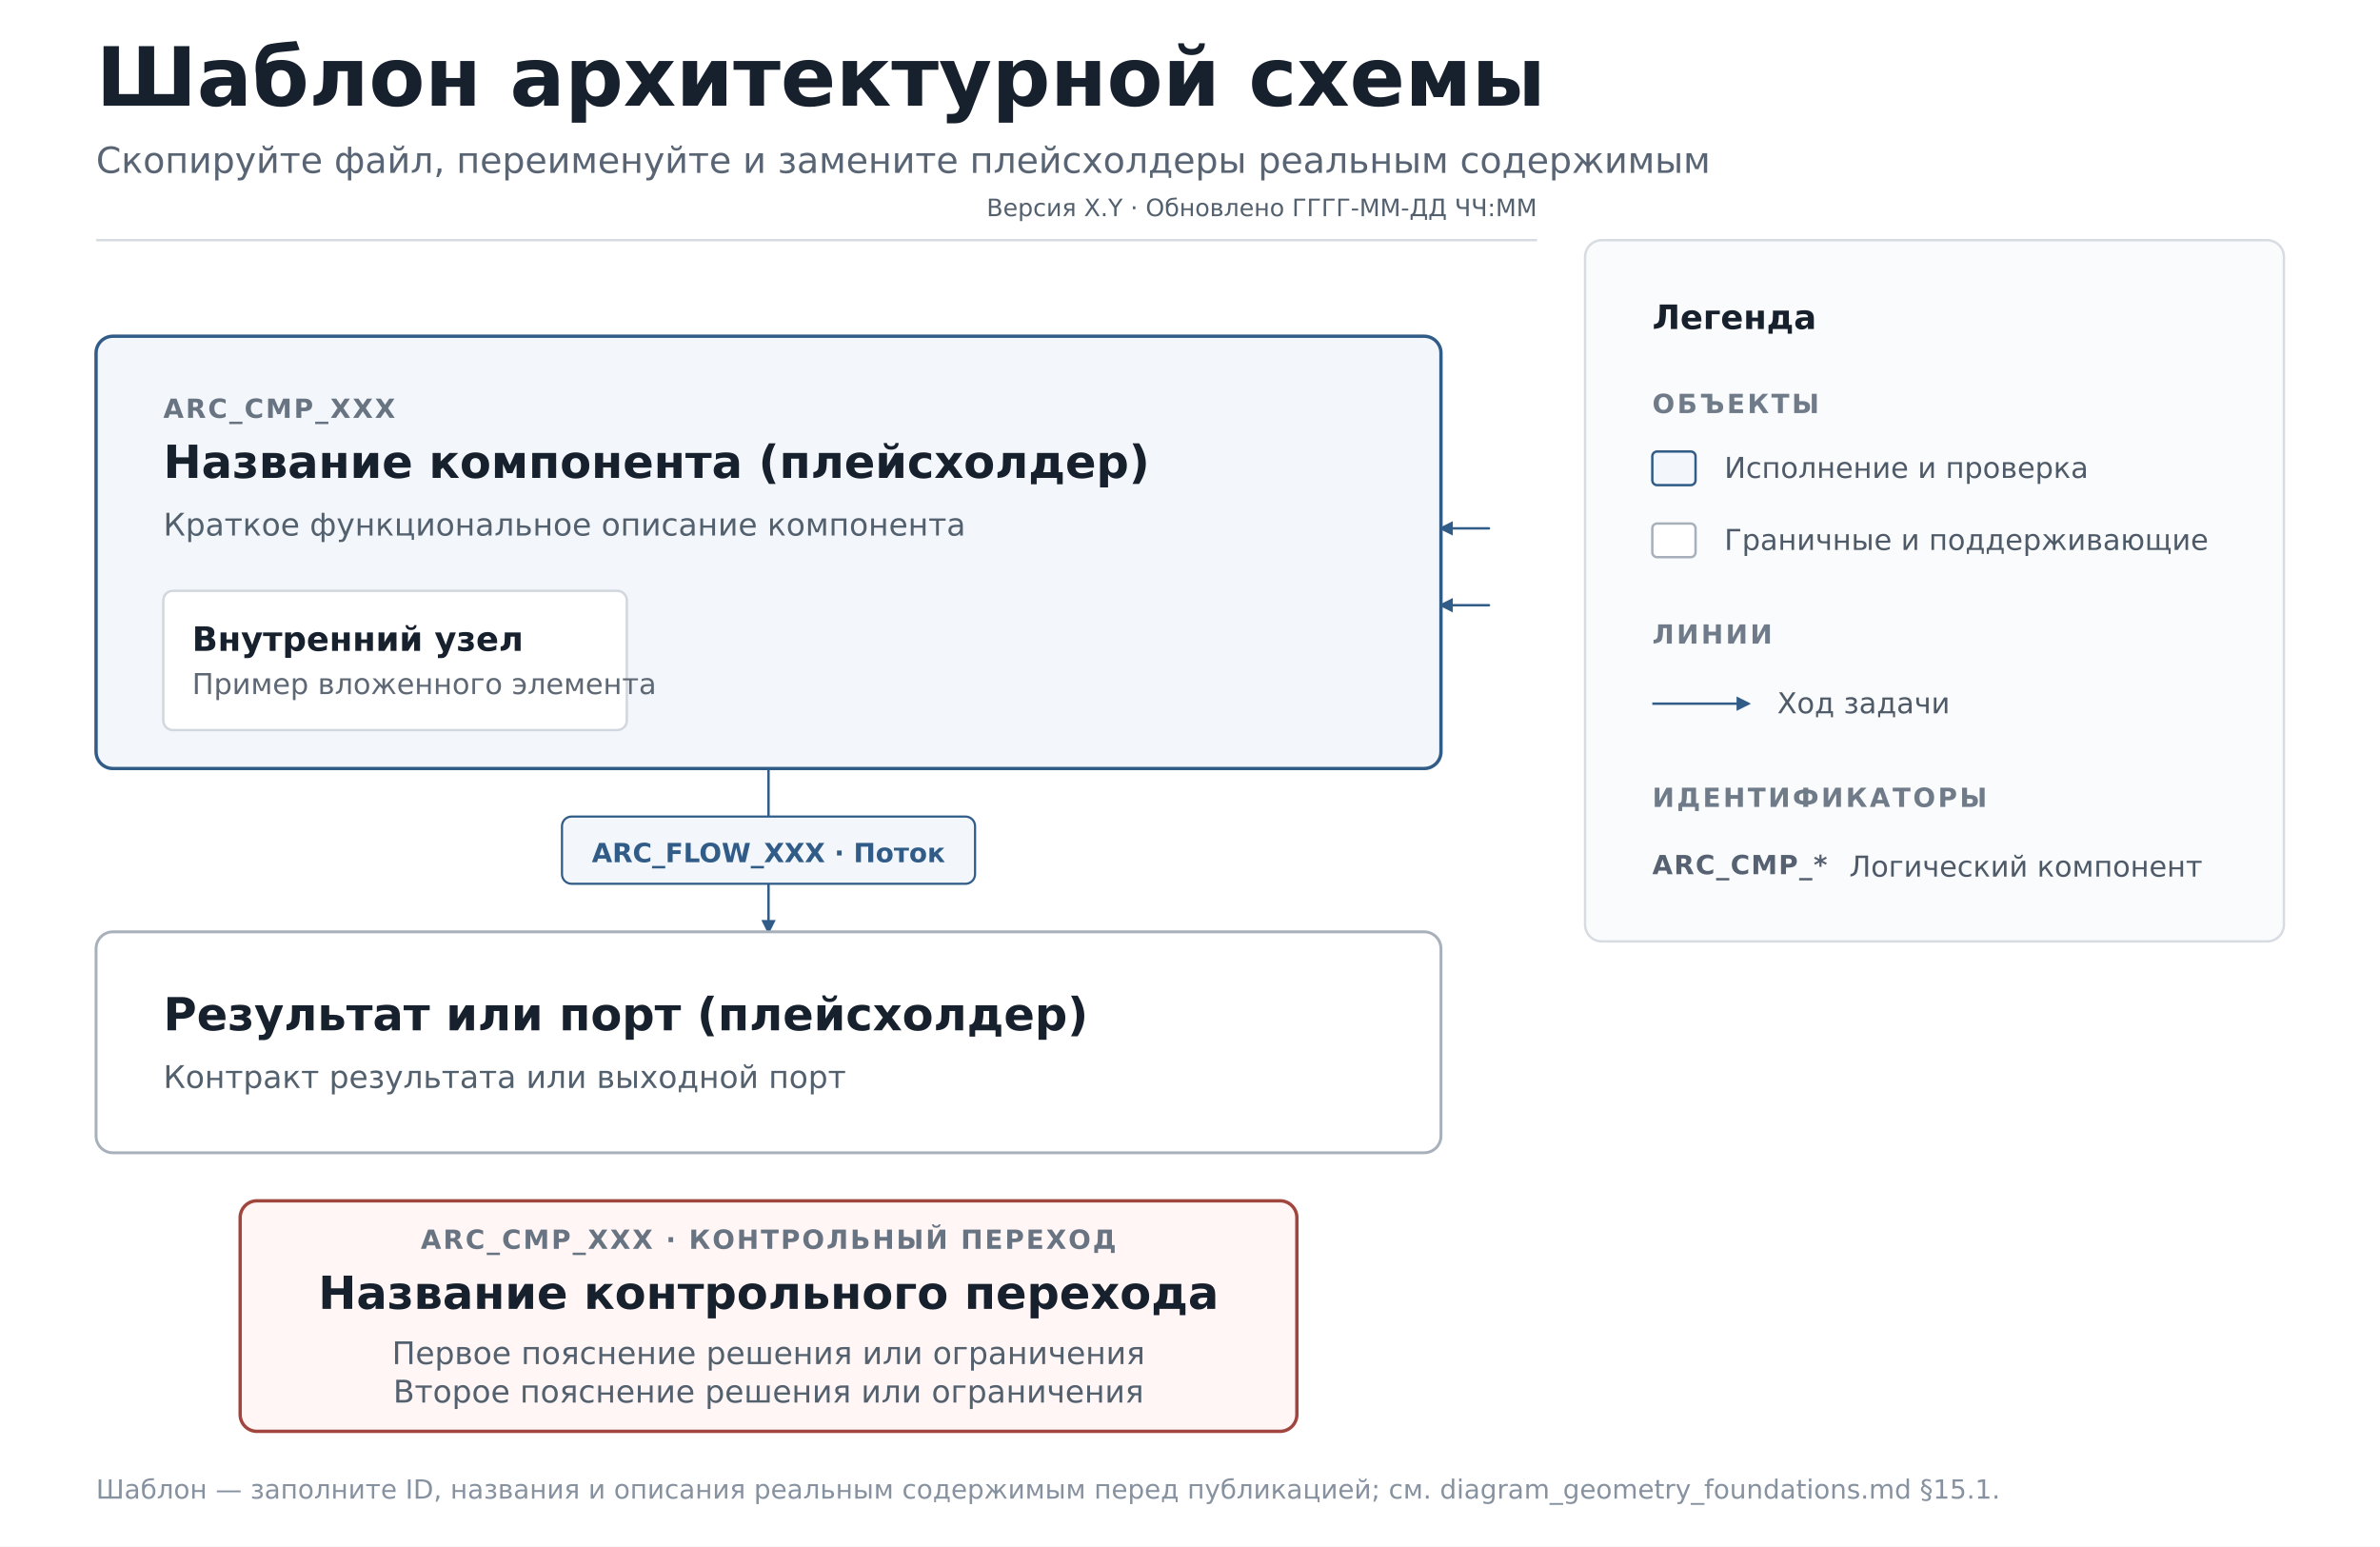
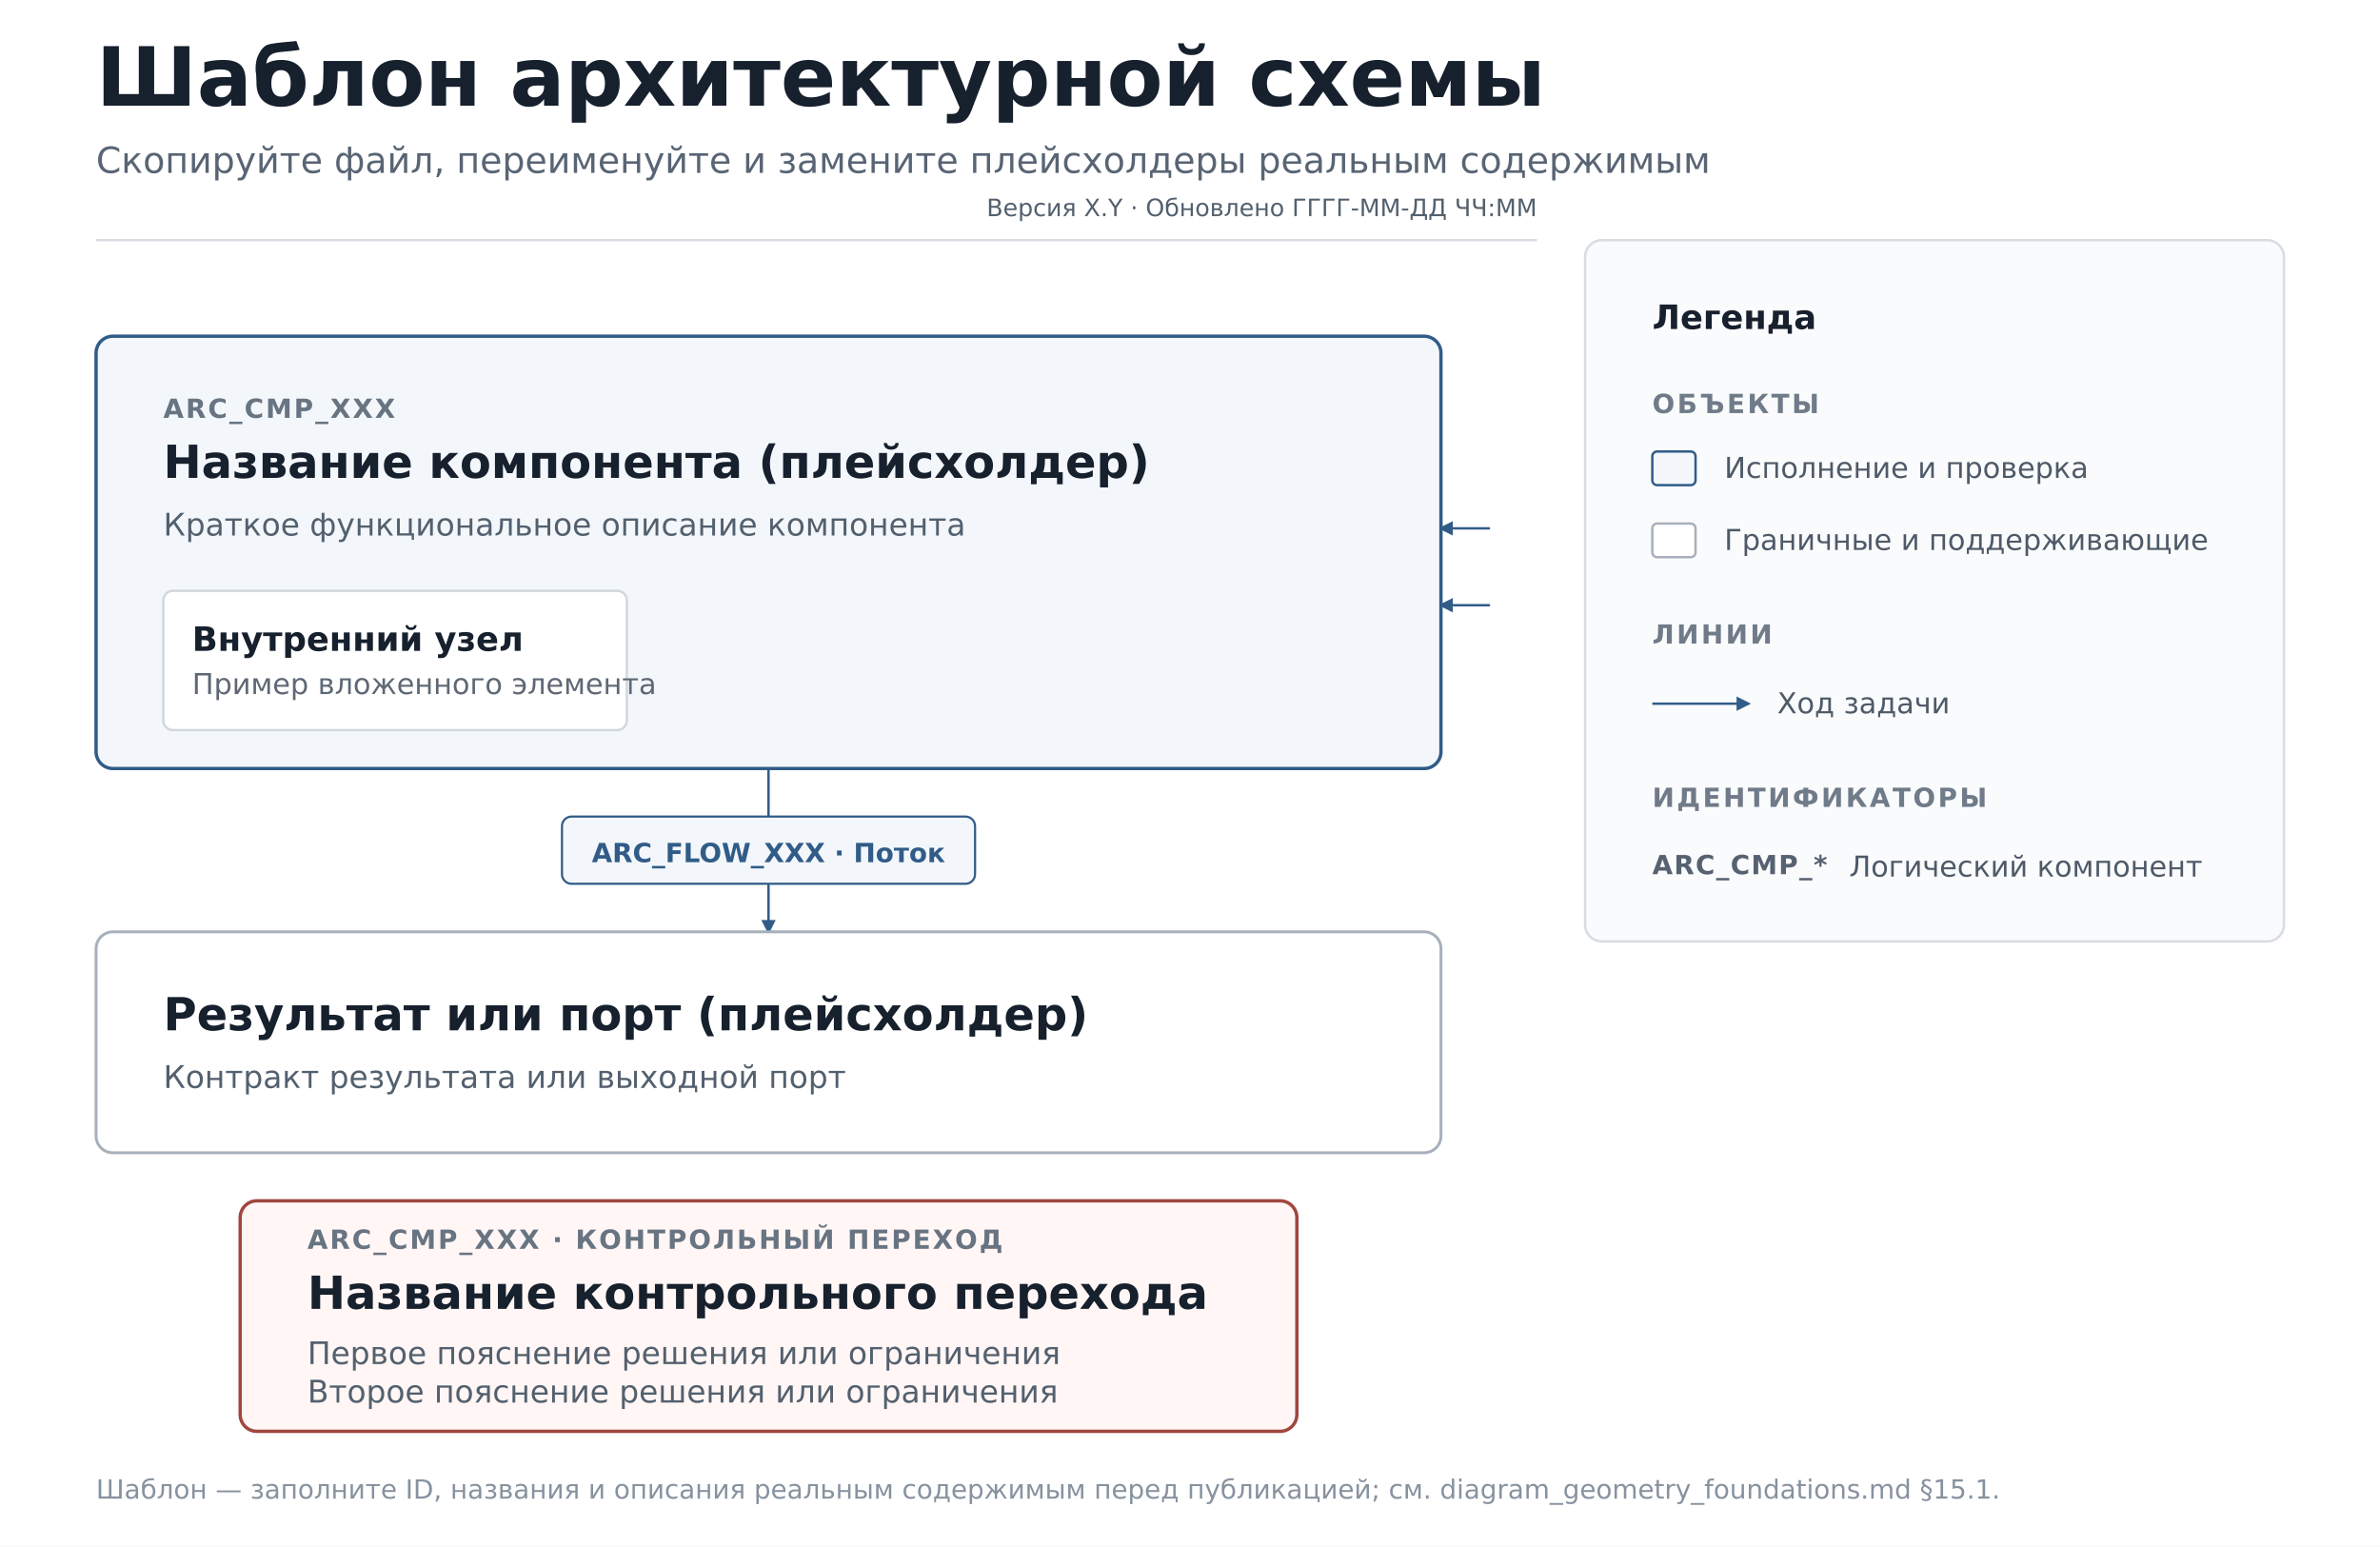
<svg xmlns="http://www.w3.org/2000/svg" width="991" height="644" viewBox="0 0 991 644" role="img" aria-labelledby="title desc" data-diagram-kind="architecture">
  <defs>
    <marker id="arrow-main" viewBox="0 0 10 10" refX="8.2" refY="5" markerWidth="6" markerHeight="6" orient="auto-start-reverse">
      <path d="M0 0L10 5L0 10Z" fill="#315C88" />
    </marker>
    <style>
      text { font-family: "DejaVu Sans", sans-serif; fill: #17202D; }
      .title { font-size: 34px; font-weight: 600; }
      .subtitle { font-size: 15px; font-weight: 400; fill: #596574; }
      .component-id { font-size: 11px; font-weight: 600; letter-spacing: 0.8px; fill: #687482; }
      .component-title { font-size: 19px; font-weight: 600; }
      .component-text { font-size: 13px; font-weight: 400; fill: #53606E; }
      .nested-title { font-size: 14px; font-weight: 600; }
      .nested-text { font-size: 12px; font-weight: 400; fill: #5E6875; }
      .flow-text { font-size: 11px; font-weight: 600; fill: #315C88; }
      .legend { font-size: 12px; font-weight: 500; fill: #4E5A68; }
      .legend-section { font-size: 11px; font-weight: 700; letter-spacing: 1px; fill: #707B89; }
      .legend-id { font-size: 11px; font-weight: 600; letter-spacing: 0.5px; fill: #566271; }
      .legend-heading { font-size: 14px; font-weight: 600; }
      .template-note { font-size: 11px; font-weight: 400; fill: #8792A0; }
      .gate-note { font-size: 10px; font-weight: 500; fill: #53606E; }
      .execution-card { fill: #F3F7FB; stroke: #315C88; stroke-width: 1.4; }
      .control-card { fill: #FFF6F5; stroke: #A1463F; stroke-width: 1.4; }
      .neutral-card { fill: #FFFFFF; stroke: #A7B0BB; stroke-width: 1.2; }
      .inner-card { fill: #FFFFFF; stroke: #D1D7DE; stroke-width: 1; }
      .flow-label-blue { fill: #F3F7FB; stroke: #315C88; stroke-width: 0.9; }
      .main-line { fill: none; stroke: #315C88; stroke-width: 1; stroke-linecap: round; stroke-linejoin: round; marker-end: url(#arrow-main); }
    </style>
    <g id="template-multiline-label-reference">
      <path id="template-multiline-flow" class="main-line" d="M100 -20V0" data-shared-route="true" data-route="direct" />
      <rect id="template-flow-label-multiline" x="20" y="0" width="160" height="44" rx="4" class="flow-label-blue" data-connector-ref="template-multiline-flow" data-layout="flow-label-multiline" data-padding-profile="flow-caption" />
      <text x="100" y="17" class="template-note" text-anchor="middle" data-label-for="template-flow-label-multiline">Первая строка подписи</text>
      <text x="100" y="33" class="template-note" text-anchor="middle" data-label-for="template-flow-label-multiline">Вторая строка подписи</text>
    </g>
  </defs>
  <rect width="991" height="644" fill="#FFFFFF" />
  <text x="40" y="44" class="title">Шаблон архитектурной схемы</text>
  <text x="40" y="72" class="subtitle">Скопируйте файл, переименуйте и замените плейсхолдеры реальным содержимым</text>
  <text x="640" y="90" text-anchor="end" class="gate-note" data-diagram-meta="version">Версия X.Y · Обновлено ГГГГ-ММ-ДД ЧЧ:ММ</text>
  <line x1="40" y1="100" x2="640" y2="100" stroke="#D7DCE2" />
  <path id="template-main-flow" class="main-line" d="M320 320V388" data-source-ref="template-component" data-route="direct" />
  <path class="main-line" d="M620 220H600" data-shared-route="true" data-route="direct" data-port-group="template-right-inputs" data-port-target="template-component" data-port-side="right" />
  <path class="main-line" d="M620 252H600" data-shared-route="true" data-route="direct" data-port-group="template-right-inputs" data-port-target="template-component" data-port-side="right" />
  <g>
    <rect id="template-component" x="40" y="140" width="560" height="180" rx="7" class="execution-card" />
    <text x="68" y="174" class="component-id">ARC_CMP_XXX</text>
    <text x="68" y="199" class="component-title">Название компонента (плейсхолдер)</text>
    <text x="68" y="223" class="component-text">Краткое функциональное описание компонента</text>
    <rect x="68" y="246" width="193" height="58" rx="4" class="inner-card" />
    <text x="80" y="271" class="nested-title">Внутренний узел</text>
    <text x="80" y="289" class="nested-text">Пример вложенного элемента</text>
  </g>
  <rect id="template-flow-label" x="234" y="340" width="172" height="28" rx="4" class="flow-label-blue" data-gap-from="template-component" data-gap-kind="transition" data-connector-ref="template-main-flow" data-layout="flow-label" data-padding-profile="flow-caption" />
  <text x="320" y="359" class="flow-text" text-anchor="middle" textLength="148" lengthAdjust="spacing" data-label-for="template-flow-label">ARC_FLOW_XXX · Поток</text>
  <g>
    <rect id="template-result" x="40" y="388" width="560" height="92" rx="7" class="neutral-card" data-gap-from="template-component" />
    <text x="68" y="429" class="component-title">Результат или порт (плейсхолдер)</text>
    <text x="68" y="453" class="component-text">Контракт результата или выходной порт</text>
  </g>
  <g>
    <rect id="template-control-transition" x="100" y="500" width="440" height="96" rx="7" class="control-card" data-gap-from="template-result" data-gap-kind="transition" data-layout="control-transition" data-center-with="template-component" />
-     <text x="320" y="520" class="component-id" text-anchor="middle" data-layout-slot="identity">ARC_CMP_XXX · КОНТРОЛЬНЫЙ ПЕРЕХОД</text>
-     <text x="320" y="545" class="component-title" text-anchor="middle" data-layout-slot="title">Название контрольного перехода</text>
-     <text x="320" y="568" class="component-text" text-anchor="middle" data-layout-slot="detail-1">Первое пояснение решения или ограничения</text>
-     <text x="320" y="584" class="component-text" text-anchor="middle" data-layout-slot="detail-2">Второе пояснение решения или ограничения</text>
+     <text x="128" y="520" class="component-id" data-layout-slot="identity">ARC_CMP_XXX · КОНТРОЛЬНЫЙ ПЕРЕХОД</text>
+     <text x="128" y="545" class="component-title" data-layout-slot="title">Название контрольного перехода</text>
+     <text x="128" y="568" class="component-text" data-layout-slot="detail-1">Первое пояснение решения или ограничения</text>
+     <text x="128" y="584" class="component-text" data-layout-slot="detail-2">Второе пояснение решения или ограничения</text>
  </g>
  <g>
    <rect x="660" y="100" width="291" height="292" rx="7" fill="#FAFBFC" stroke="#D7DCE2" stroke-width="1" />
    <text x="688" y="137" class="legend-heading">Легенда</text>
    <text x="688" y="172" class="legend-section">ОБЪЕКТЫ</text>
    <rect x="688" y="188" width="18" height="14" rx="2" fill="#F3F7FB" stroke="#315C88" />
    <text x="718" y="199" class="legend">Исполнение и проверка</text>
    <rect x="688" y="218" width="18" height="14" rx="2" fill="#FFFFFF" stroke="#A7B0BB" />
    <text x="718" y="229" class="legend">Граничные и поддерживающие</text>
    <text x="688" y="268" class="legend-section">ЛИНИИ</text>
    <line x1="688" y1="293" x2="728" y2="293" stroke="#315C88" stroke-width="1" marker-end="url(#arrow-main)" />
    <text x="740" y="297" class="legend">Ход задачи</text>
    <text x="688" y="336" class="legend-section">ИДЕНТИФИКАТОРЫ</text>
    <text x="688" y="364" class="legend-id">ARC_CMP_*</text>
    <text x="770" y="365" class="legend">Логический компонент</text>
  </g>
  <text x="40" y="624" class="template-note">Шаблон — заполните ID, названия и описания реальным содержимым перед публикацией; см. diagram_geometry_foundations.md §15.1.</text>
</svg>
